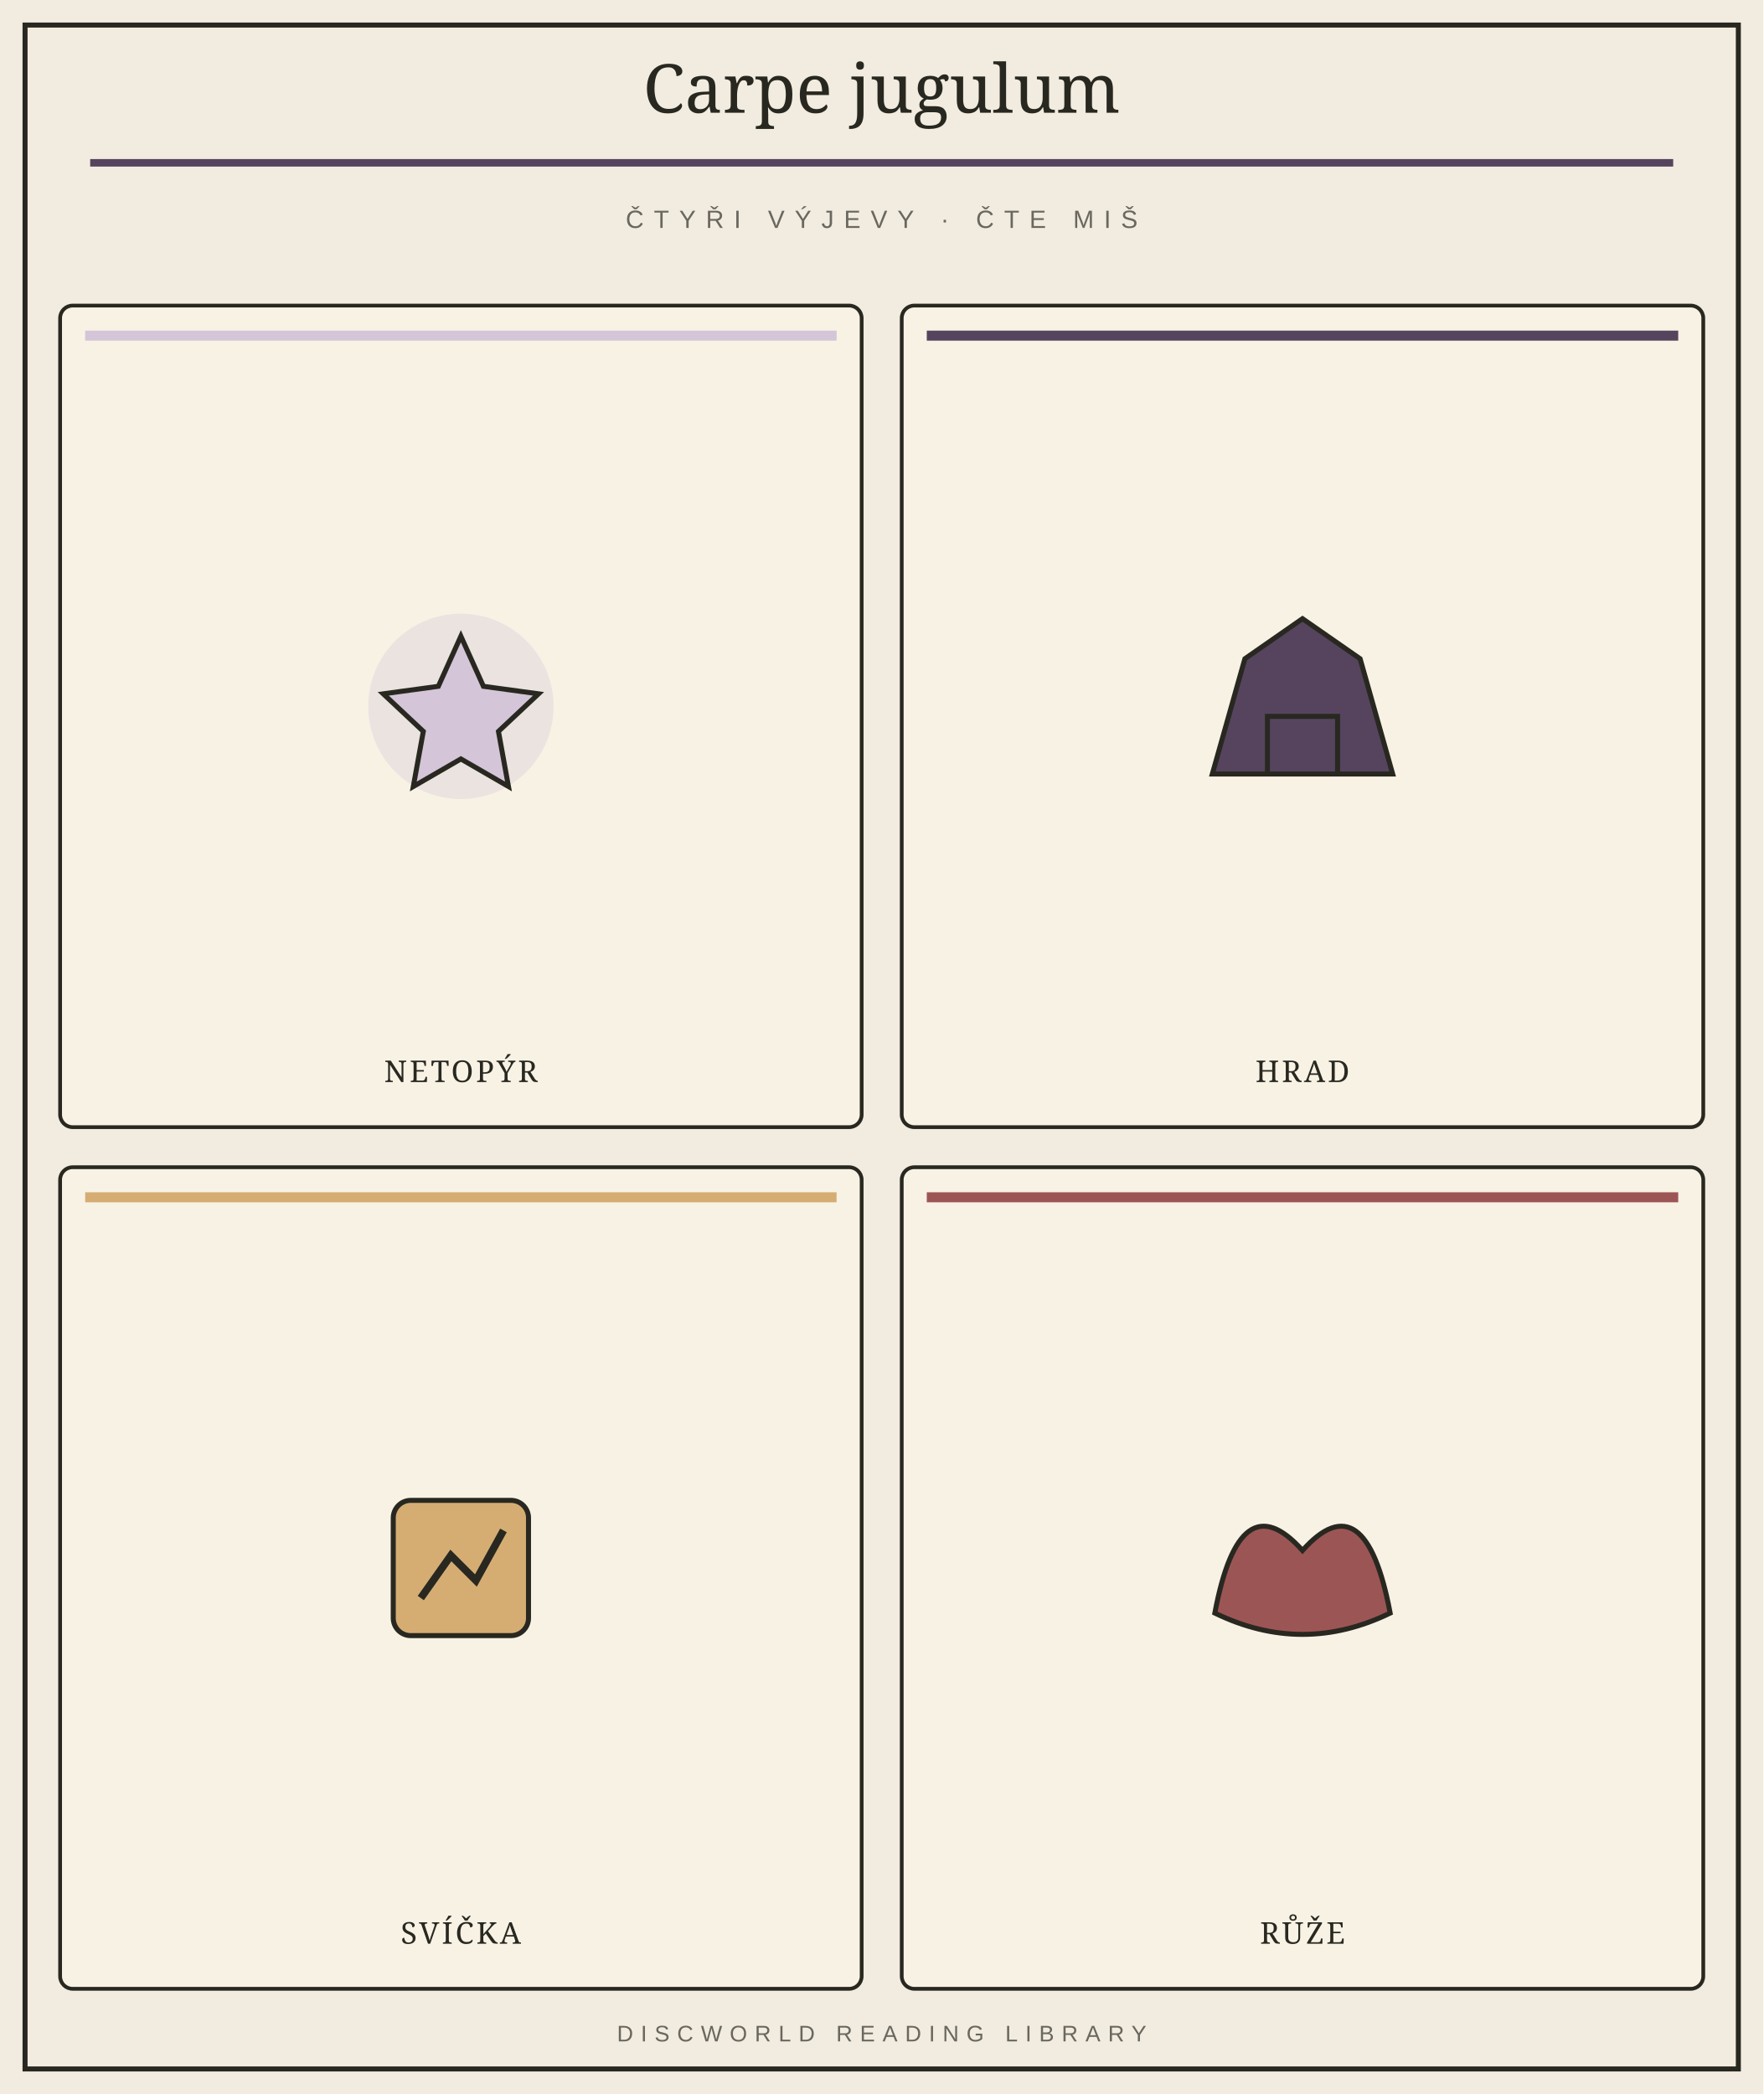
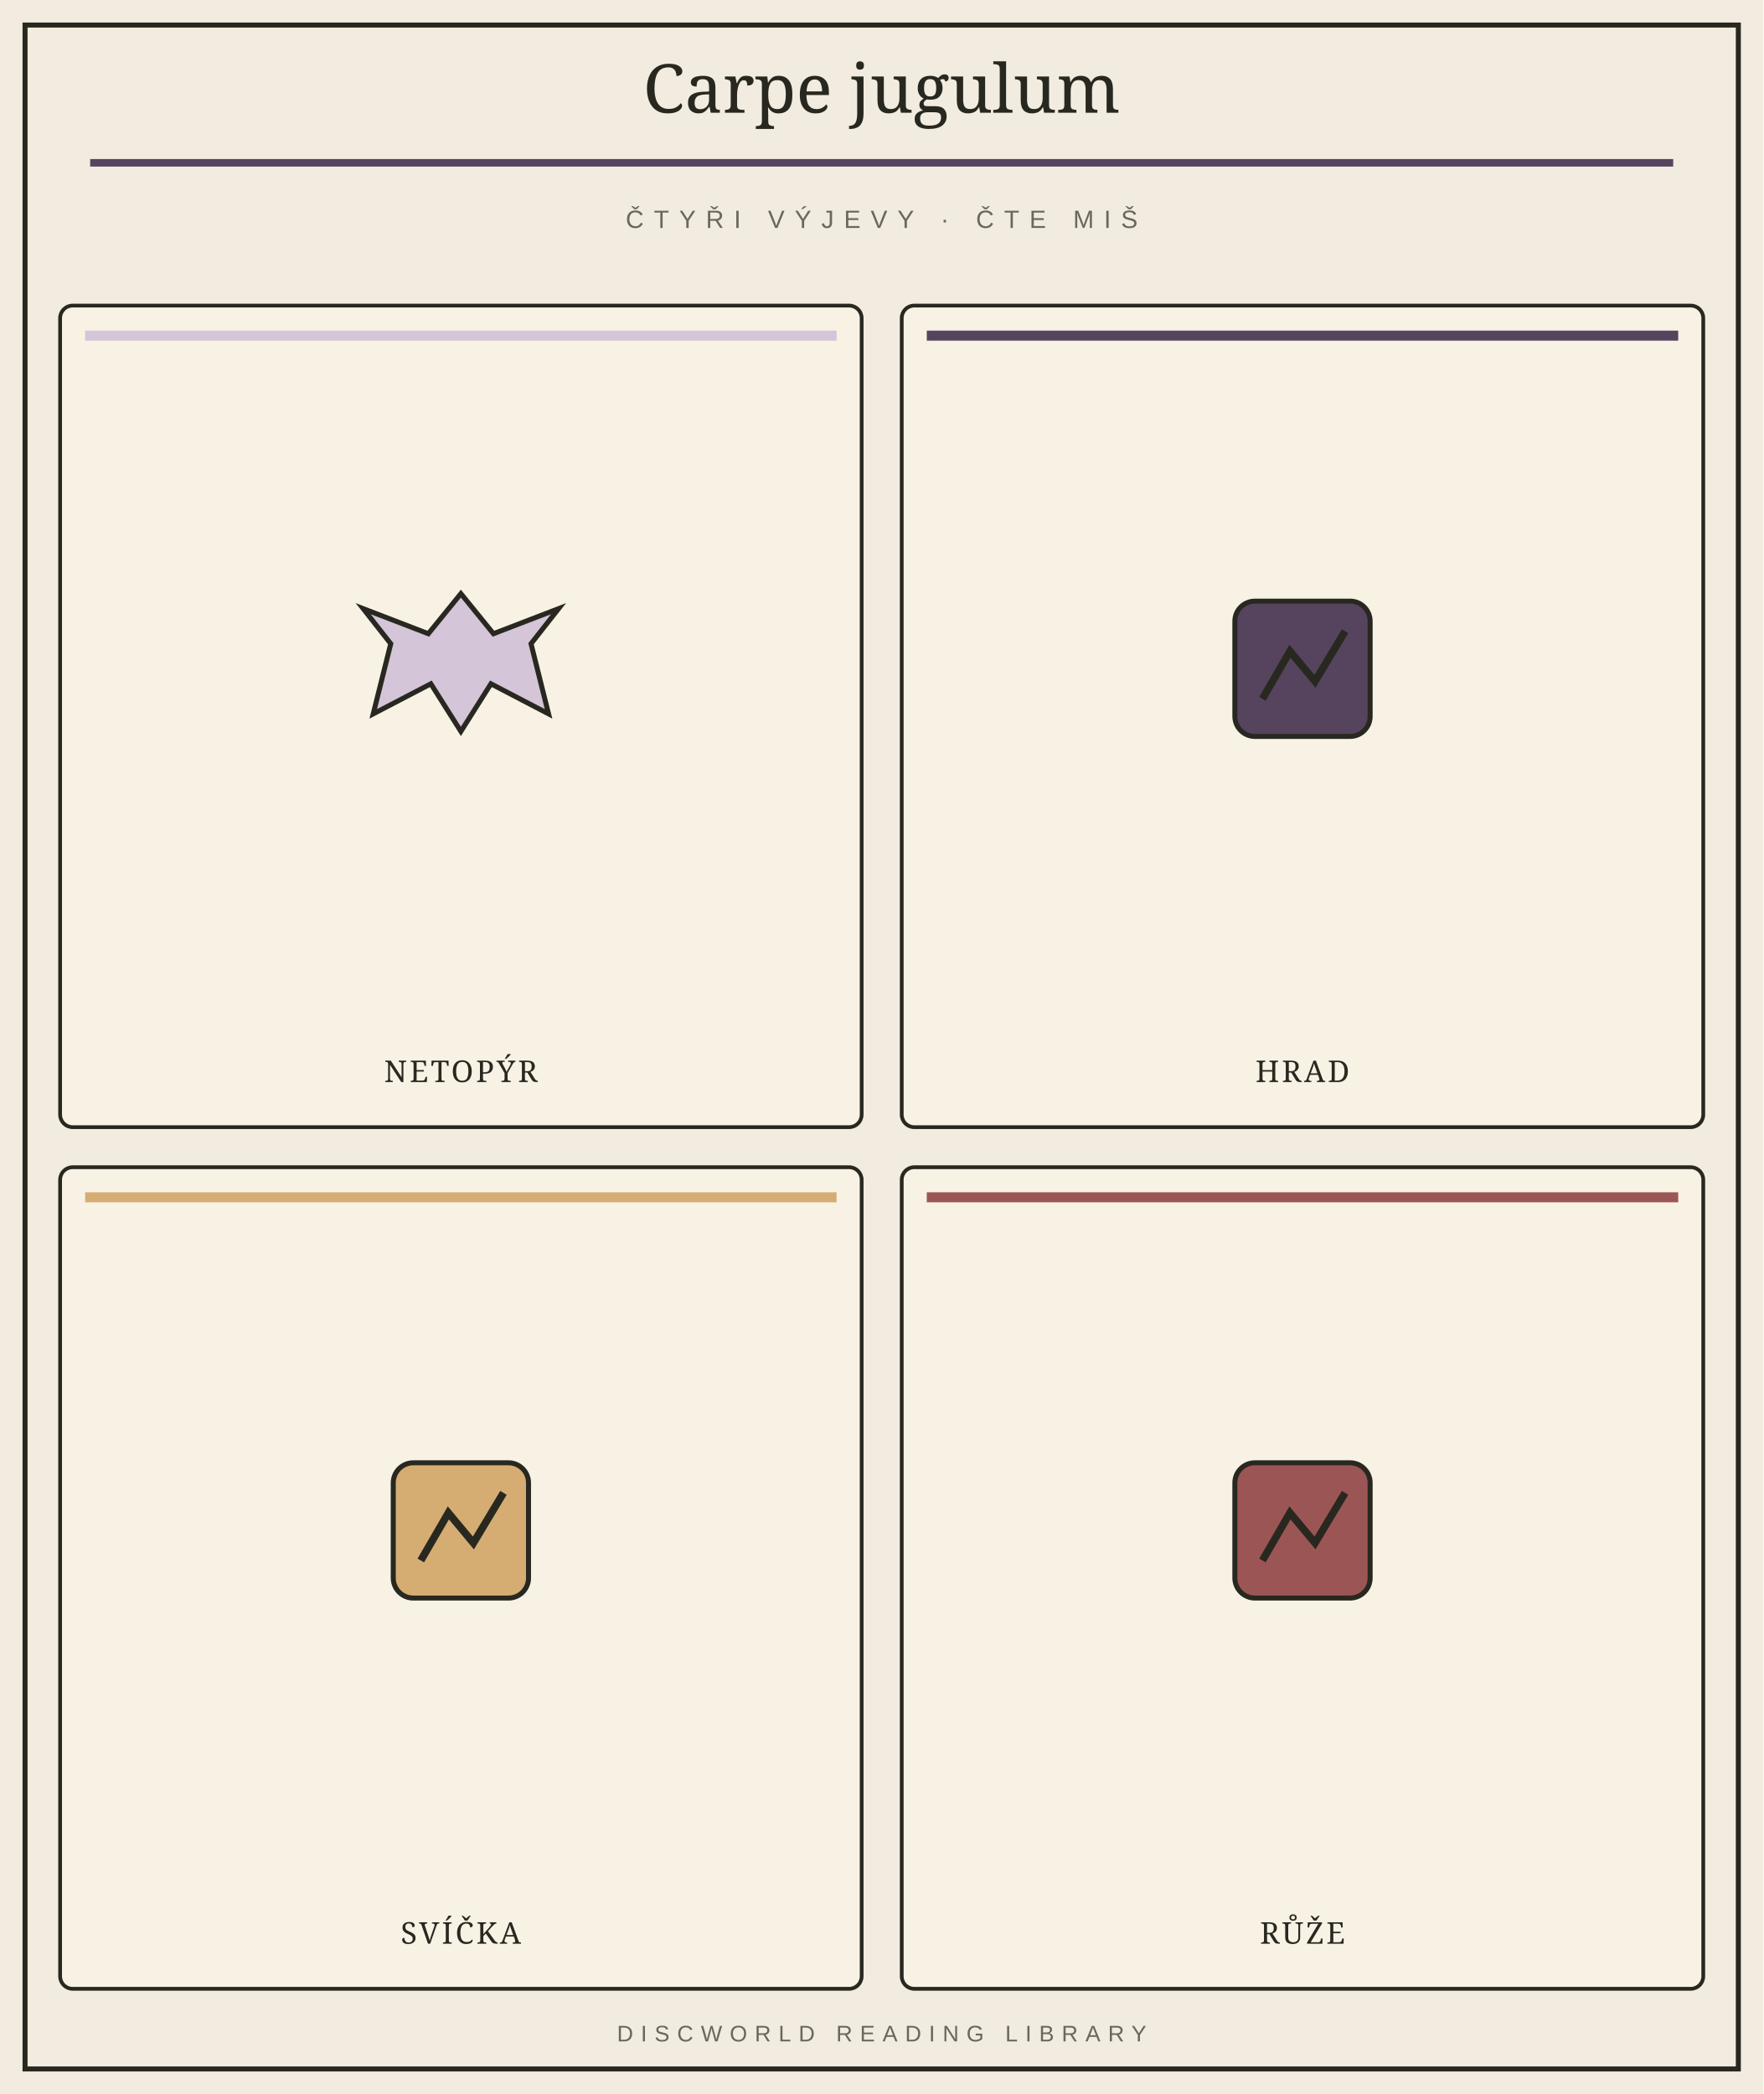
<svg xmlns="http://www.w3.org/2000/svg" viewBox="0 0 704 836" role="img" aria-labelledby="t d">
  <rect width="704" height="836" fill="#f1ecdf" />
  <rect x="10" y="10" width="684" height="816" fill="none" stroke="#282820" stroke-width="2" />
  <text x="352" y="45" text-anchor="middle" font-family="Georgia,serif" font-size="27" fill="#282820">Carpe jugulum</text>
  <path d="M36 65H668" stroke="#56445e" stroke-width="3" />
  <text x="352" y="91" text-anchor="middle" font-family="Arial,sans-serif" font-size="10" letter-spacing="4" fill="#69675f">ČTYŘI VÝJEVY · ČTE MIŠ</text>
  <g>
    <rect x="24" y="122" width="320" height="328" rx="5" fill="#f8f2e5" stroke="#282820" stroke-width="1.5" />
    <path d="M34 134H334" stroke="#d4c5d8" stroke-width="4" />
-     <circle cx="184" cy="282" r="37" fill="#d4c5d8" opacity=".35" />
-     <path d="M184 254 l9 20 22 3 -16 15 4 22 -19 -11 -19 11 4 -22 -16 -15 22 -3z" fill="#d4c5d8" stroke="#282820" stroke-width="2" />
+     <path d="M184 292L172 273L149 285L156 257L145 243L171 253L184 237L197 253L223 243L212 257L219 285L196 273Z" fill="#d4c5d8" stroke="#282820" stroke-width="2" />
    <text x="184" y="432" text-anchor="middle" font-family="Georgia,serif" font-size="12" letter-spacing="1" fill="#282820">NETOPÝR</text>
  </g>
  <g>
    <rect x="360" y="122" width="320" height="328" rx="5" fill="#f8f2e5" stroke="#282820" stroke-width="1.5" />
    <path d="M370 134H670" stroke="#56445e" stroke-width="4" />
-     <path d="M484 309 L497 263 L520 247 L543 263 L556 309Z" fill="#56445e" stroke="#282820" stroke-width="2" />
-     <path d="M506 309V286H534V309" fill="none" stroke="#282820" stroke-width="2" />
+     <rect x="493" y="240" width="54" height="54" rx="8" fill="#56445e" stroke="#282820" stroke-width="2" />
+     <path d="M504 279L515 260L525 272L537 252" fill="none" stroke="#282820" stroke-width="3" />
    <text x="520" y="432" text-anchor="middle" font-family="Georgia,serif" font-size="12" letter-spacing="1" fill="#282820">HRAD</text>
  </g>
  <g>
    <rect x="24" y="466" width="320" height="328" rx="5" fill="#f8f2e5" stroke="#282820" stroke-width="1.5" />
    <path d="M34 478H334" stroke="#d5ad73" stroke-width="4" />
-     <rect x="157" y="599" width="54" height="54" rx="7" fill="#d5ad73" stroke="#282820" stroke-width="2" />
-     <path d="M168 638 L180 621 L190 631 L201 611" fill="none" stroke="#282820" stroke-width="3" />
+     <rect x="157" y="584" width="54" height="54" rx="8" fill="#d5ad73" stroke="#282820" stroke-width="2" />
+     <path d="M168 623L179 604L189 616L201 596" fill="none" stroke="#282820" stroke-width="3" />
    <text x="184" y="776" text-anchor="middle" font-family="Georgia,serif" font-size="12" letter-spacing="1" fill="#282820">SVÍČKA</text>
  </g>
  <g>
    <rect x="360" y="466" width="320" height="328" rx="5" fill="#f8f2e5" stroke="#282820" stroke-width="1.5" />
    <path d="M370 478H670" stroke="#9c5555" stroke-width="4" />
-     <path d="M485 644 Q495 591 520 619 Q545 591 555 644 Q520 661 485 644Z" fill="#9c5555" stroke="#282820" stroke-width="2" />
+     <rect x="493" y="584" width="54" height="54" rx="8" fill="#9c5555" stroke="#282820" stroke-width="2" />
+     <path d="M504 623L515 604L525 616L537 596" fill="none" stroke="#282820" stroke-width="3" />
    <text x="520" y="776" text-anchor="middle" font-family="Georgia,serif" font-size="12" letter-spacing="1" fill="#282820">RŮŽE</text>
  </g>
  <text x="352" y="815" text-anchor="middle" font-family="Arial,sans-serif" font-size="9" letter-spacing="3" fill="#69675f">DISCWORLD READING LIBRARY</text>
</svg>
